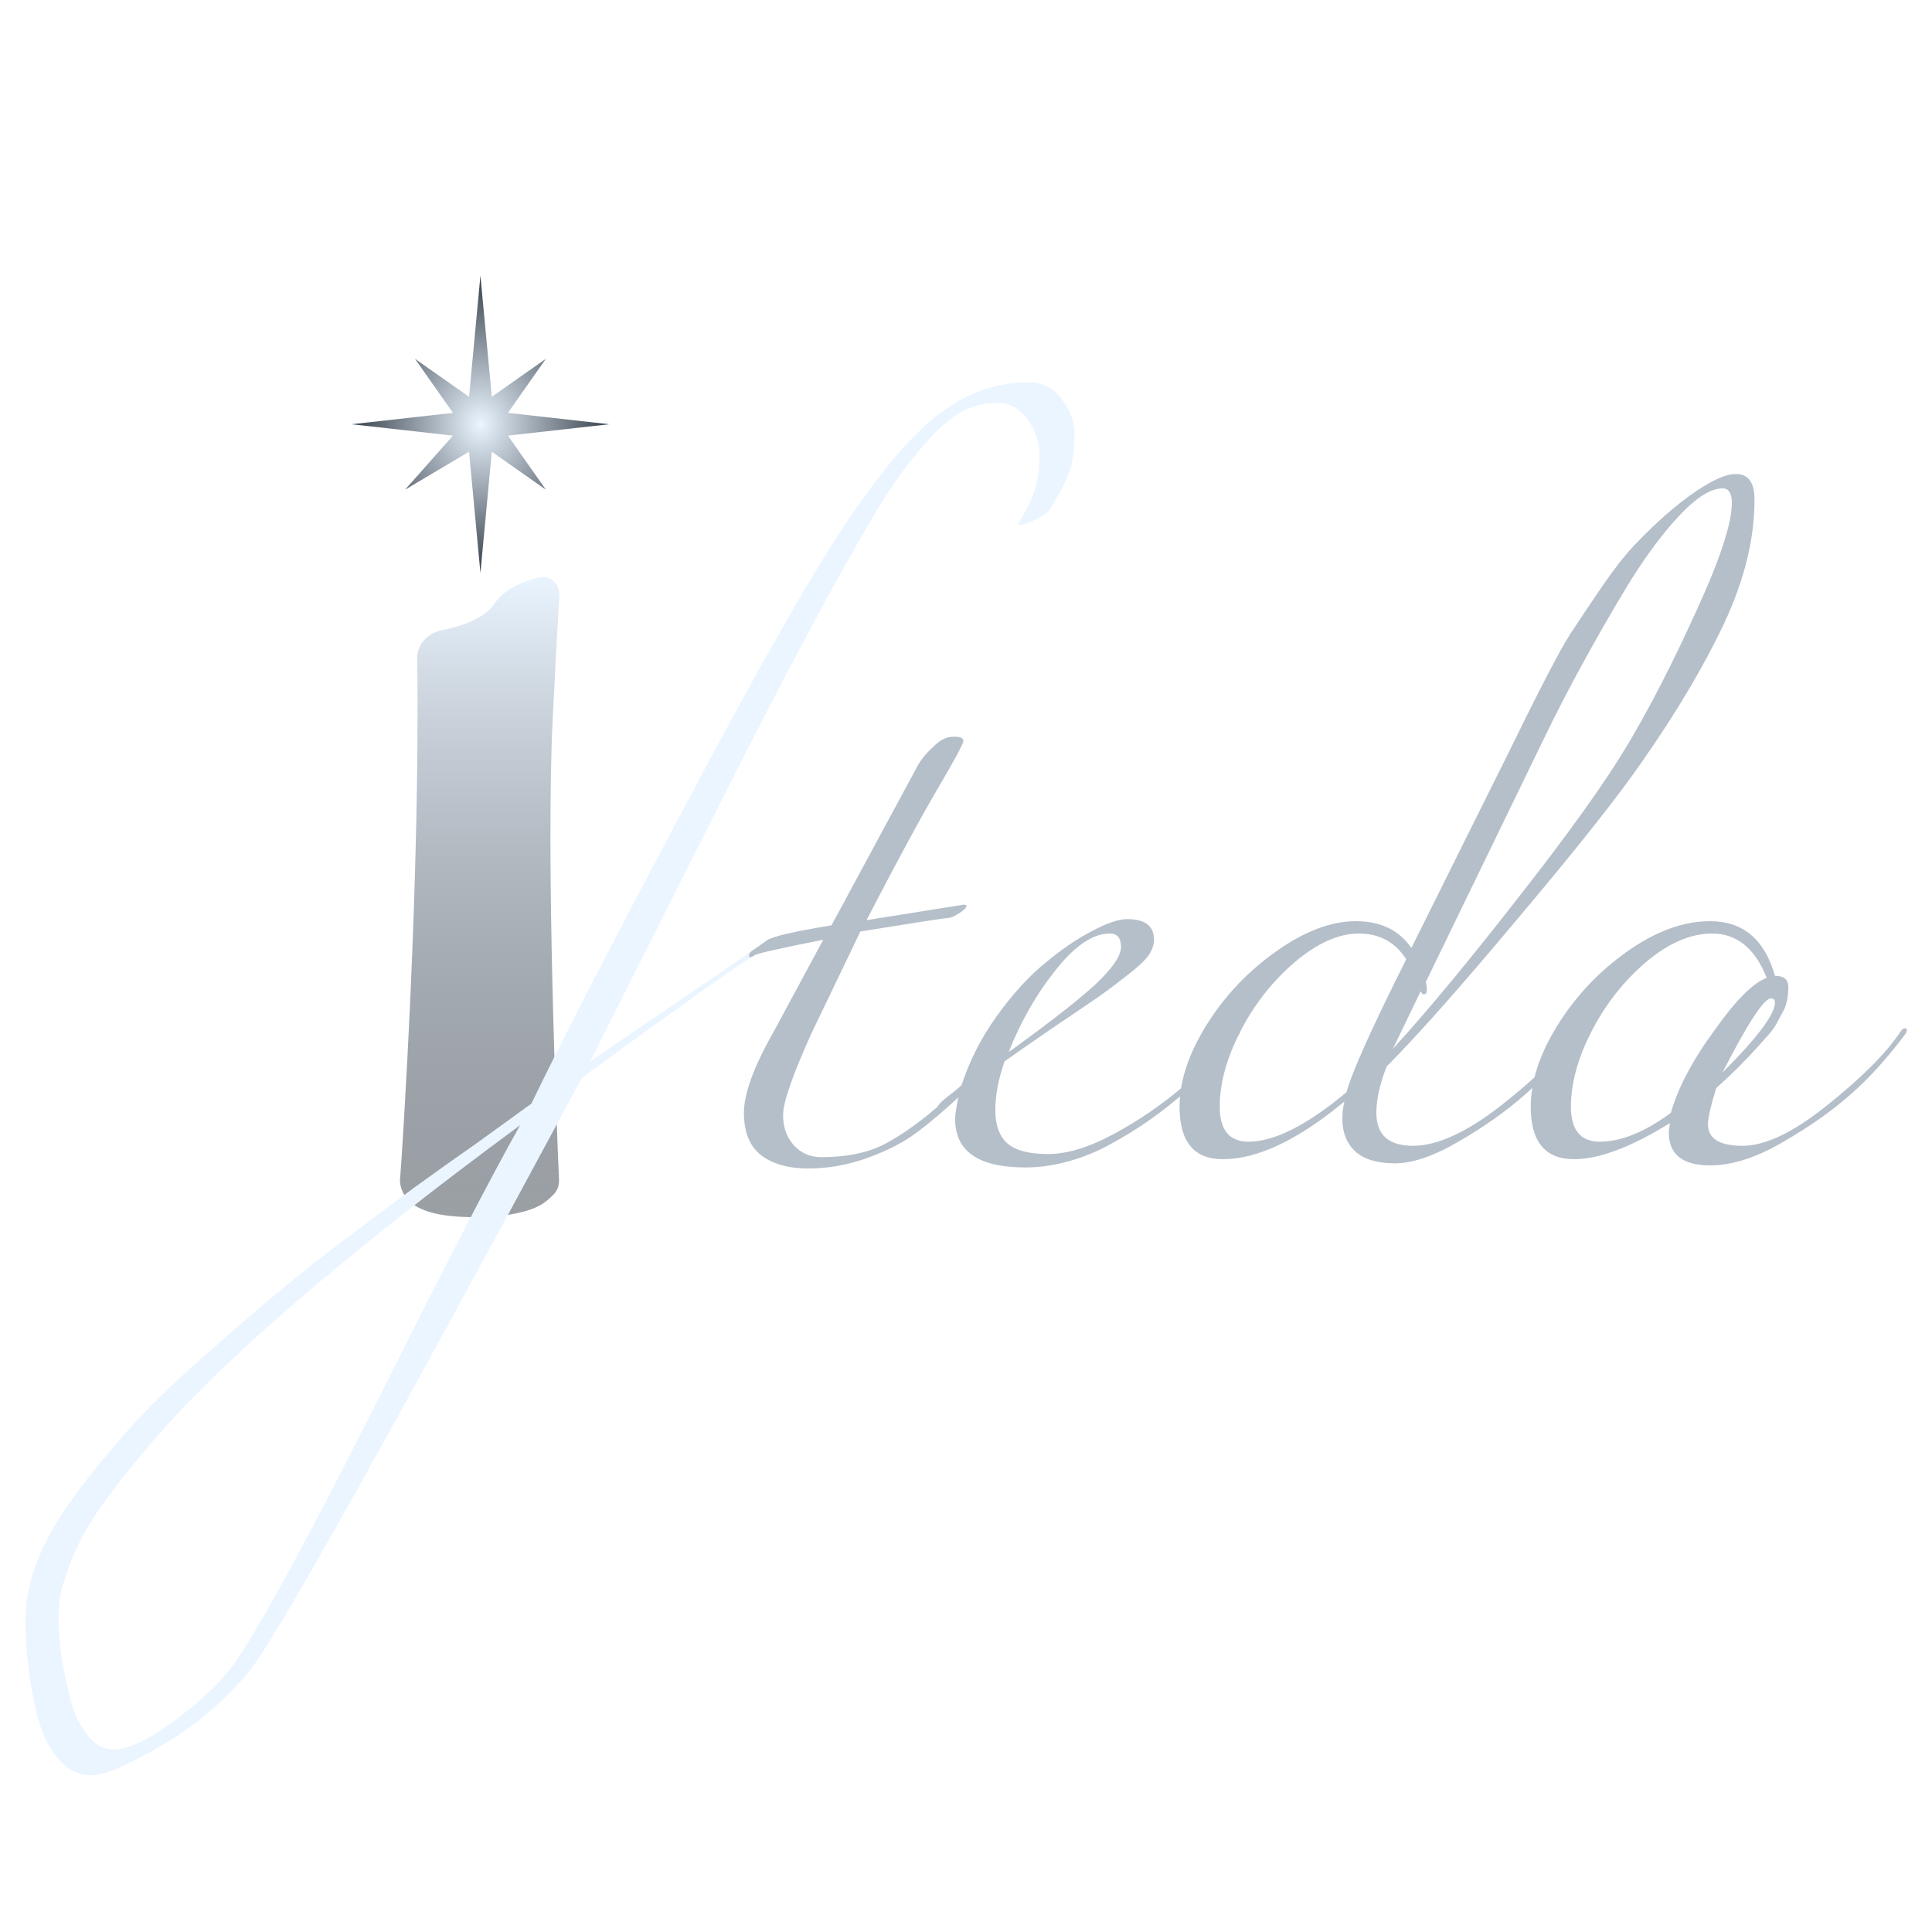
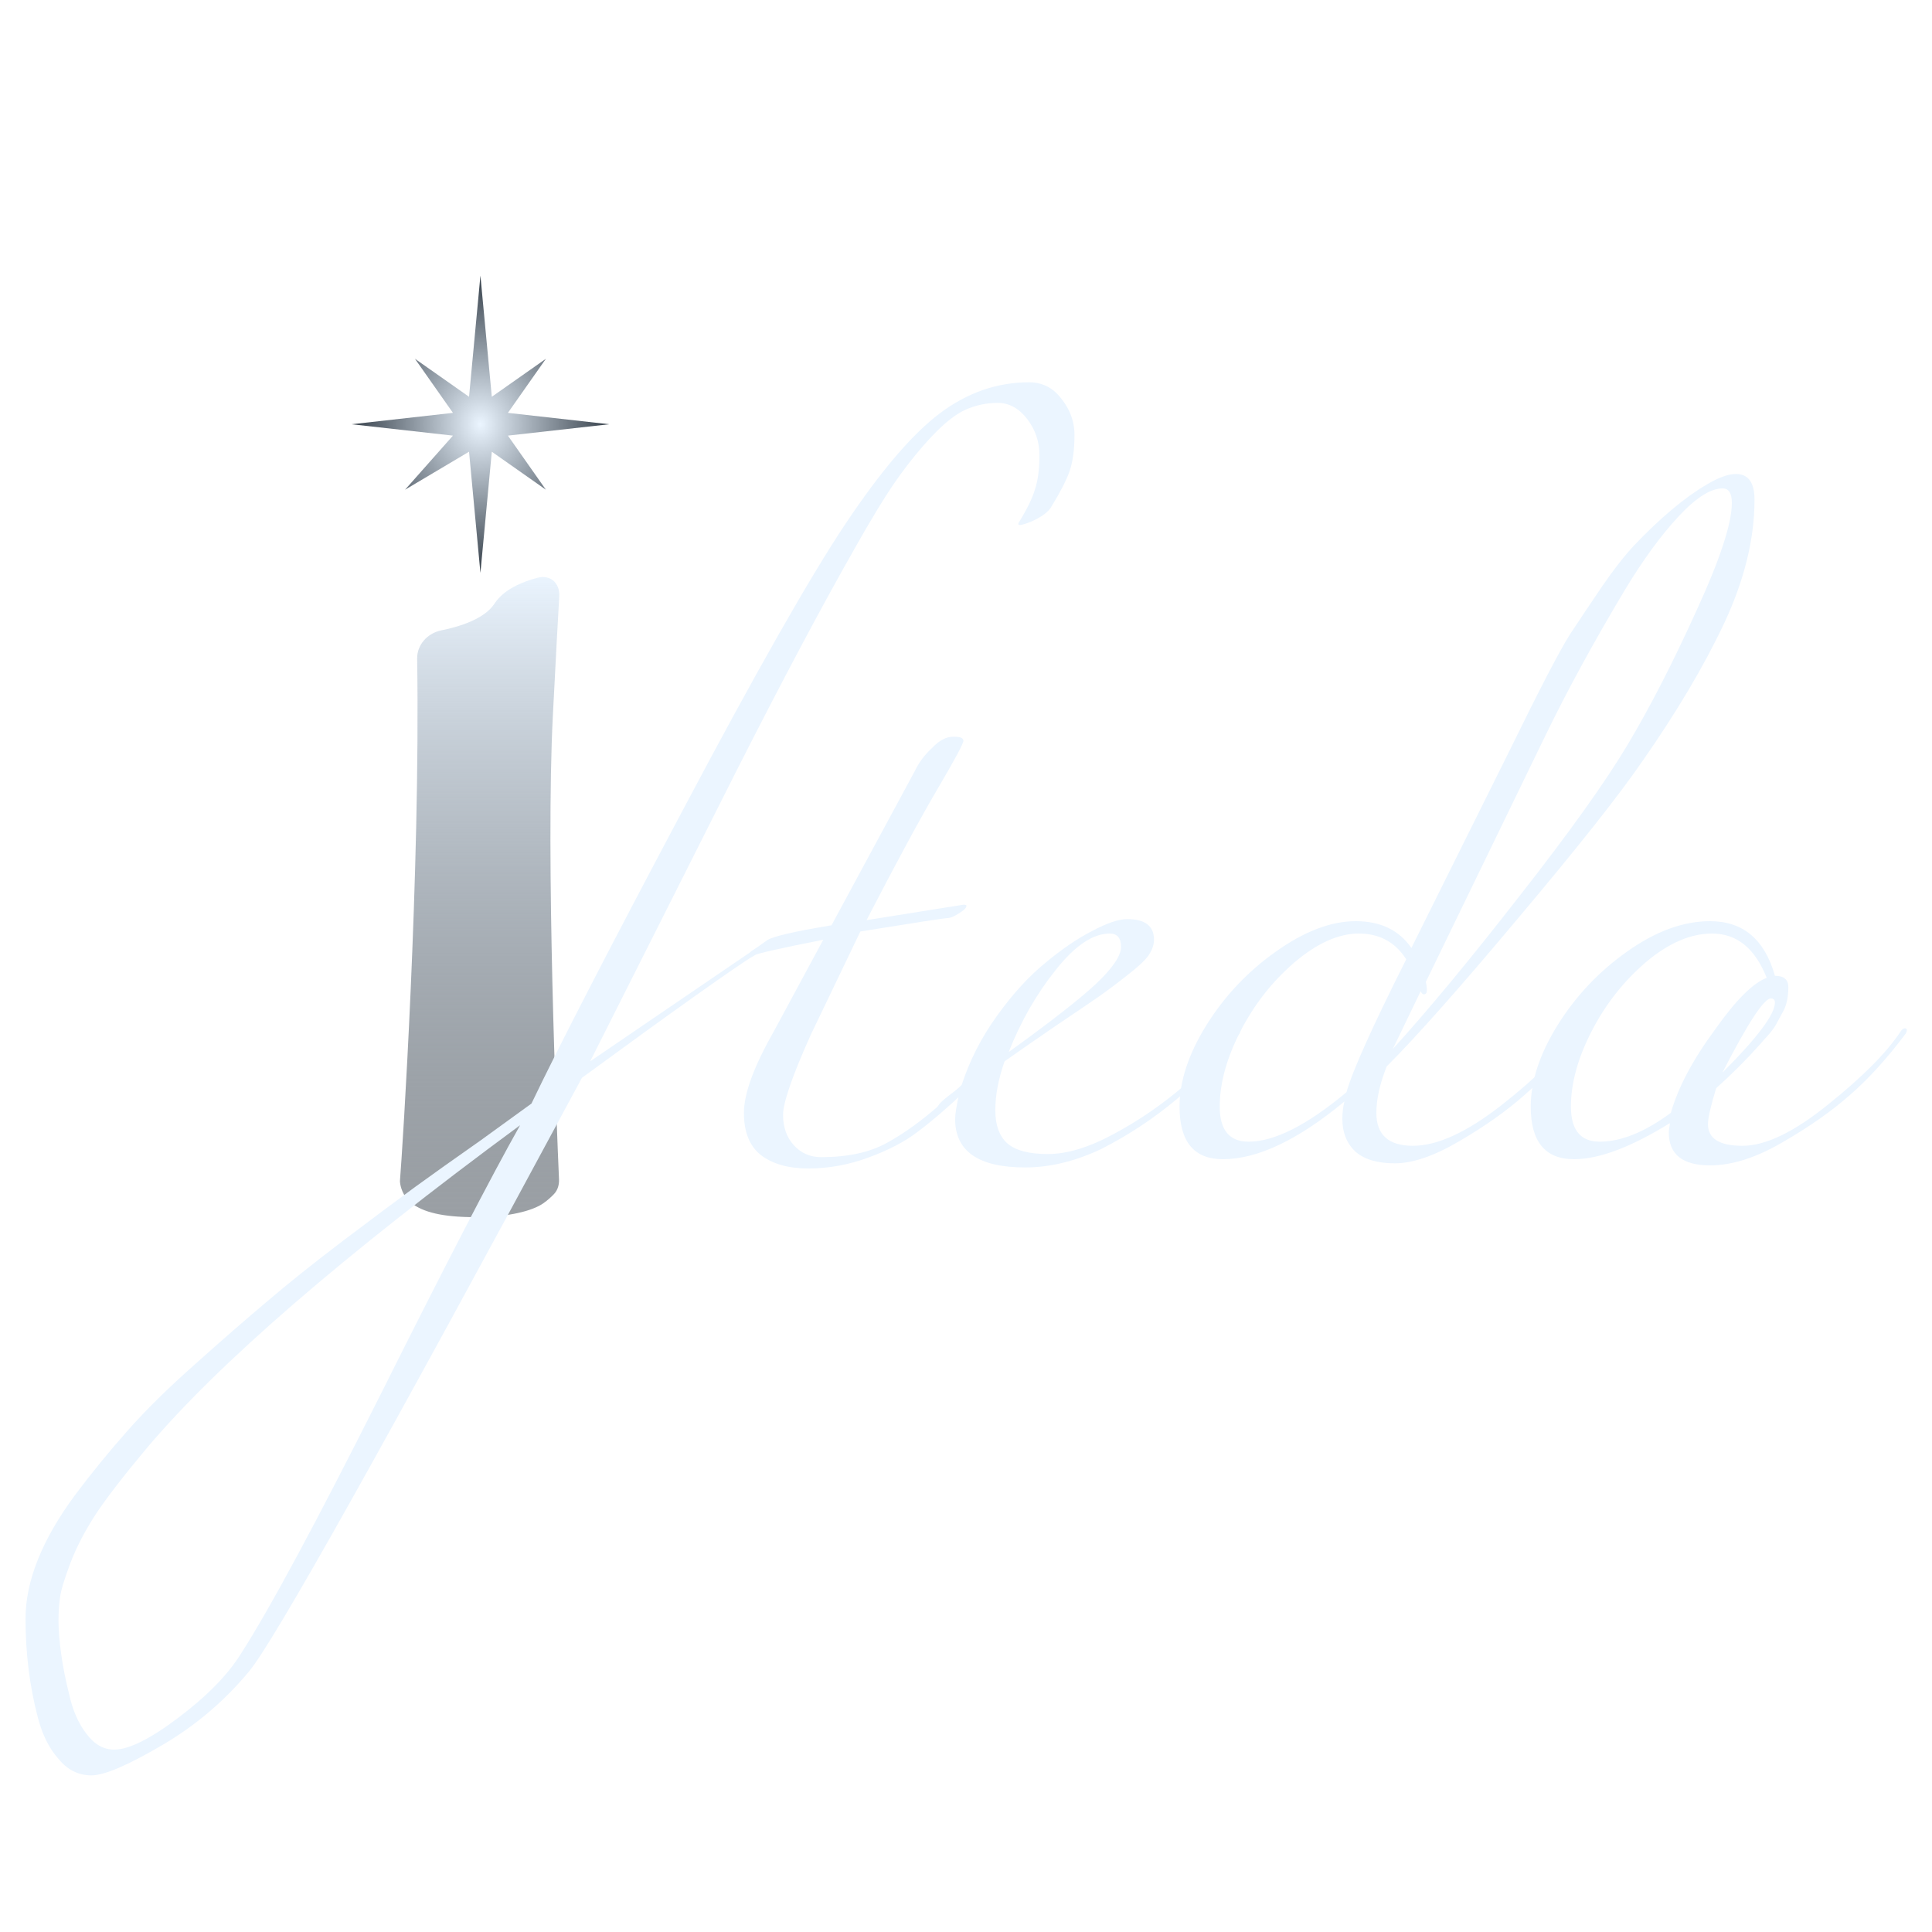
<svg xmlns="http://www.w3.org/2000/svg" width="1500" height="1500" viewBox="0 0 1500 1500" fill="none">
  <path d="M310.583 916.022C312.387 894.075 326.43 678.493 323.877 511.302C323.714 500.589 331.955 491.583 342.456 489.457C357.153 486.482 376.272 480.451 383.959 468.605C391.094 457.608 405.496 451.699 417.266 448.587C427.383 445.912 434.815 452.739 434.197 463.184C433.301 478.318 431.789 505.812 429.238 555.508C423.577 665.786 432.286 876.193 434.009 915.542C434.193 919.743 433.082 923.899 430.203 926.964C428.147 929.153 425.328 931.783 421.772 934.268C413.529 940.027 395.038 945 369.026 945C343.014 945 328.564 940.985 319.652 934.268C312.499 928.876 310.933 921.01 310.593 918.115C310.505 917.366 310.521 916.773 310.583 916.022Z" fill="url(#paint0_linear_1061_342)" />
  <path d="M373 214L381.831 308.064L423.823 278.562L394.32 320.553L473 329.385L394.32 338.216L423.823 380.208L381.831 350.705L373 444.769L364.169 350.705L314.485 380.208L351.68 338.216L273 329.385L351.68 320.553L322.177 278.562L364.169 308.064L373 214Z" fill="url(#paint1_radial_1061_342)" />
  <path d="M403.822 873.6C266.222 974.933 169.689 1058.4 114.222 1124C96.355 1145.33 83.155 1162.4 74.622 1175.2C66.088 1188.27 59.422 1201.07 54.622 1213.6C49.822 1226.4 47.155 1235.33 46.622 1240.4C45.822 1245.73 45.422 1251.73 45.422 1258.4C45.422 1265.33 46.089 1273.73 47.422 1283.6C48.755 1293.47 50.889 1304.27 53.822 1316C56.489 1328 60.889 1338 67.022 1346C73.155 1354.27 80.355 1358.4 88.622 1358.4C100.089 1358.4 116.889 1350 139.022 1333.2C160.889 1316.67 176.889 1300.27 187.022 1284C209.155 1249.6 245.289 1182.53 295.422 1082.8C345.289 983.067 381.422 913.333 403.822 873.6ZM583.822 738.4C586.222 736.8 587.689 736 588.222 736C589.022 736 589.422 736.533 589.422 737.6C589.422 738.667 588.622 739.733 587.022 740.8C569.422 751.733 524.355 783.733 451.822 836.8C298.755 1121.07 212.622 1274.67 193.422 1297.6C174.222 1320.8 151.555 1340 125.422 1355.2C99.022 1370.67 80.888 1378.4 71.022 1378.4C60.889 1378.4 52.355 1374.13 45.422 1365.6C38.222 1357.6 32.889 1346.93 29.422 1333.6C23.022 1309.33 19.822 1283.73 19.822 1256.8C19.822 1227.47 32.622 1195.47 58.222 1160.8C71.022 1143.73 84.622 1127.07 99.022 1110.8C113.155 1094.8 130.622 1077.6 151.422 1059.2C171.955 1040.8 190.622 1024.53 207.422 1010.4C223.955 996.267 243.822 980.4 267.022 962.8C289.955 945.467 308.355 931.733 322.222 921.6C335.822 911.733 352.889 899.6 373.422 885.2C393.689 870.533 406.755 861.067 412.622 856.8C434.222 811.733 473.422 735.733 530.222 628.8C587.022 521.6 629.155 447.467 656.622 406.4C684.089 365.333 708.489 336.8 729.822 320.8C751.155 304.8 774.222 296.8 799.022 296.8C807.555 296.8 814.755 299.733 820.622 305.6C829.689 315.2 834.222 325.867 834.222 337.6C834.222 349.333 832.889 358.933 830.222 366.4C827.555 373.6 823.022 382.4 816.622 392.8C814.489 397.067 809.289 401.067 801.022 404.8C796.489 406.667 793.422 407.6 791.822 407.6C791.022 407.6 790.622 407.333 790.622 406.8C790.622 406.533 790.755 406.133 791.022 405.6C797.155 395.733 801.289 387.333 803.422 380.4C805.822 373.2 807.022 364.267 807.022 353.6C807.022 342.933 803.822 333.467 797.422 325.2C791.022 316.933 783.422 312.8 774.622 312.8C766.089 312.8 757.822 314.533 749.822 318C742.089 321.467 733.422 328.267 723.822 338.4C714.489 348.267 705.289 359.6 696.222 372.4C687.422 384.933 676.355 403.067 663.022 426.8C637.689 471.333 607.289 528.533 571.822 598.4L458.222 824L583.822 738.4Z" fill="#EBF5FF" />
-   <path d="M582.378 743.2C581.845 743.2 581.578 742.667 581.578 741.6C581.578 740.533 582.245 739.467 583.578 738.4C587.578 735.733 591.578 732.933 595.578 730C599.845 727.067 616.511 723.2 645.578 718.4L710.378 598.4C713.578 591.733 718.111 585.733 723.978 580.4C729.311 574.8 734.645 572 739.978 572C740.245 572 740.645 572 741.178 572C745.711 572 747.978 573.067 747.978 575.2C747.978 577.333 741.311 589.733 727.978 612.4C714.645 635.067 696.245 669.067 672.778 714.4L747.978 702.4C749.578 702.4 750.378 702.667 750.378 703.2C750.378 704.8 748.378 706.8 744.378 709.2C740.645 711.6 737.711 712.8 735.578 712.8C733.445 712.8 710.911 716.267 667.978 723.2L629.578 803.2C615.178 835.2 607.978 856 607.978 865.6C607.978 875.2 610.778 883.067 616.378 889.2C621.978 895.333 629.045 898.4 637.578 898.4C658.378 898.4 675.445 894.667 688.778 887.2C702.378 879.733 716.511 869.467 731.178 856.4C746.111 843.333 758.112 831.733 767.178 821.6C776.511 811.2 781.978 804.8 783.578 802.4C785.445 799.733 786.911 798.4 787.978 798.4C789.045 798.4 789.578 798.8 789.578 799.6C789.578 800.4 789.311 801.333 788.778 802.4C775.978 819.2 762.645 834.267 748.778 847.6C734.911 860.667 722.778 871.067 712.378 878.8C702.245 886.533 689.445 893.2 673.978 898.8C658.778 904.4 643.311 907.2 627.578 907.2C612.111 907.2 599.845 903.733 590.778 896.8C581.978 889.867 577.578 878.933 577.578 864C577.578 849.067 585.311 828 600.778 800.8L639.178 729.6C605.578 736.267 587.845 740.267 585.978 741.6C584.378 742.667 583.178 743.2 582.378 743.2Z" fill="#B5BFC9" />
-   <path d="M744.763 848.8L728.763 861.6C728.229 861.6 727.962 861.067 727.962 860C727.962 858.933 728.896 857.467 730.763 855.6C732.629 853.733 737.829 849.6 746.362 843.2C752.496 824 761.696 805.867 773.962 788.8C786.229 771.733 798.763 758 811.562 747.6C824.362 736.933 836.496 728.667 847.962 722.8C859.429 716.667 868.496 713.6 875.162 713.6C889.029 713.6 895.962 718.933 895.962 729.6C895.962 733.6 894.496 737.733 891.562 742C888.629 746 883.162 751.067 875.162 757.2C867.429 763.333 859.963 768.933 852.763 774C845.829 778.8 834.629 786.4 819.162 796.8C803.962 807.2 790.896 816.267 779.962 824C775.162 837.6 772.763 850.267 772.763 862C772.763 873.467 775.829 882 781.962 887.6C788.362 893.2 798.896 896 813.562 896C828.496 896 845.562 890.8 864.763 880.4C884.229 870 902.629 857.333 919.963 842.4C937.296 827.2 950.096 813.333 958.362 800.8C959.429 799.2 960.496 798.4 961.562 798.4C962.629 798.4 963.162 798.8 963.162 799.6C963.162 800.4 962.896 801.333 962.362 802.4C932.763 840.8 897.029 870.667 855.162 892C834.896 901.6 815.162 906.4 795.962 906.4C759.696 906.4 741.562 893.867 741.562 868.8C741.562 865.067 742.629 858.4 744.763 848.8ZM783.162 816.8C814.629 794.133 837.029 776.667 850.362 764.4C863.696 751.867 870.362 742.133 870.362 735.2C870.362 728.267 867.429 724.8 861.562 724.8C848.496 724.8 834.496 734.267 819.562 753.2C804.629 771.867 792.496 793.067 783.162 816.8Z" fill="#B5BFC9" />
-   <path d="M1103 769.6L1081.4 814.4C1108.6 784.533 1141.4 744.933 1179.8 695.6C1218.47 646.267 1246.47 607.067 1263.8 578C1281.13 548.933 1298.87 514.4 1317 474.4C1335.4 434.4 1344.6 406.4 1344.6 390.4C1344.6 382.933 1342.2 379.2 1337.4 379.2C1328.07 379.2 1316.6 386.533 1303 401.2C1289.4 415.867 1275.67 434.667 1261.8 457.6C1237.53 498.133 1216.87 536 1199.8 571.2L1107 762.4C1107.53 764.533 1107.8 766.667 1107.8 768.8C1107.8 770.933 1107 772 1105.4 772C1104.6 772 1103.8 771.2 1103 769.6ZM1091.8 744.8C1083.27 731.467 1071 724.8 1055 724.8C1039.27 724.8 1022.6 732.267 1005 747.2C987.667 762.133 973.667 780 963 800.8C952.333 821.6 947 841.067 947 859.2C947 877.333 954.467 886.4 969.4 886.4C989.4 886.4 1014.73 873.6 1045.4 848C1049.93 831.733 1065.4 797.333 1091.8 744.8ZM1095.8 736L1171.8 583.2C1195.27 535.2 1211 504.933 1219 492.4C1227.27 479.867 1235.67 467.333 1244.2 454.8C1253 442 1261.13 431.6 1268.6 423.6C1289.13 402 1308.07 386.133 1325.4 376C1334.47 370.667 1341.93 368 1347.8 368C1357.4 368 1362.2 374.667 1362.2 388C1362.2 418.4 1354.33 450.4 1338.6 484C1322.87 517.333 1301.67 553.067 1275 591.2C1256.87 617.6 1225 657.867 1179.4 712C1134.07 766.133 1099.8 804.8 1076.6 828C1071.27 841.6 1068.6 853.6 1068.6 864C1068.6 881.067 1078.07 889.6 1097 889.6C1115.93 889.6 1138.87 879.067 1165.8 858C1193 836.667 1212.07 817.6 1223 800.8C1224.07 799.2 1225.13 798.4 1226.2 798.4C1227.27 798.4 1227.8 798.8 1227.8 799.6C1227.8 800.4 1227.53 801.333 1227 802.4C1212.6 821.6 1198.2 837.467 1183.8 850C1169.67 862.533 1152.73 874.533 1133 886C1113.53 897.467 1096.87 903.2 1083 903.2C1069.4 903.2 1059.13 900.133 1052.2 894C1045.53 887.6 1042.2 879.2 1042.2 868.8C1042.2 864 1042.73 859.467 1043.8 855.2C1007.8 885.067 976.333 900 949.4 900C927 900 915.8 886.4 915.8 859.2C915.8 839.467 922.733 818.4 936.6 796C950.733 773.333 968.733 754.267 990.6 738.8C1012.73 723.067 1033.4 715.2 1052.6 715.2C1071.8 715.2 1086.2 722.133 1095.8 736Z" fill="#B5BFC9" />
-   <path d="M1337.26 832.8C1364.46 805.6 1378.06 787.467 1378.06 778.4C1378.06 776.267 1376.99 775.2 1374.86 775.2C1369.52 775.2 1356.99 794.4 1337.26 832.8ZM1329.26 724.8C1312.46 724.8 1295.26 732.267 1277.66 747.2C1260.32 762.133 1246.32 780 1235.66 800.8C1224.99 821.6 1219.66 841.067 1219.66 859.2C1219.66 877.333 1227.12 886.4 1242.06 886.4C1258.59 886.4 1276.99 878.933 1297.26 864C1302.86 844.267 1314.32 822.667 1331.66 799.2C1347.66 776.533 1360.99 763.2 1371.66 759.2C1362.59 736.267 1348.46 724.8 1329.26 724.8ZM1327.66 715.2C1353.26 715.2 1370.06 729.333 1378.06 757.6C1384.99 757.6 1388.46 760.533 1388.46 766.4C1388.46 773.6 1387.26 779.6 1384.86 784.4C1382.46 788.933 1380.59 792.4 1379.26 794.8C1378.19 796.933 1376.19 799.733 1373.26 803.2C1370.06 806.667 1367.92 809.067 1366.86 810.4C1355.92 822.667 1344.46 834.133 1332.46 844.8C1328.19 858.667 1326.06 868 1326.06 872.8C1326.06 884 1334.99 889.6 1352.86 889.6C1370.72 889.6 1392.86 878.933 1419.26 857.6C1445.92 836.267 1464.72 817.333 1475.66 800.8C1476.72 799.2 1477.79 798.4 1478.86 798.4C1479.92 798.4 1480.46 798.8 1480.46 799.6C1480.46 800.4 1480.19 801.333 1479.66 802.4C1465.26 821.6 1450.86 837.467 1436.46 850C1422.32 862.533 1404.86 874.8 1384.06 886.8C1363.52 898.8 1344.72 904.8 1327.66 904.8C1306.32 904.8 1295.66 896.267 1295.66 879.2C1295.66 878.4 1295.79 877.2 1296.06 875.6C1296.32 874 1296.46 872.8 1296.46 872C1266.32 890.667 1241.52 900 1222.06 900C1199.66 900 1188.46 886.4 1188.46 859.2C1188.46 839.467 1195.39 818.4 1209.26 796C1223.39 773.333 1241.39 754.267 1263.26 738.8C1285.39 723.067 1306.86 715.2 1327.66 715.2Z" fill="#B5BFC9" />
+   <path d="M582.378 743.2C581.845 743.2 581.578 742.667 581.578 741.6C581.578 740.533 582.245 739.467 583.578 738.4C587.578 735.733 591.578 732.933 595.578 730C599.845 727.067 616.511 723.2 645.578 718.4L710.378 598.4C713.578 591.733 718.111 585.733 723.978 580.4C729.311 574.8 734.645 572 739.978 572C740.245 572 740.645 572 741.178 572C745.711 572 747.978 573.067 747.978 575.2C747.978 577.333 741.311 589.733 727.978 612.4C714.645 635.067 696.245 669.067 672.778 714.4L747.978 702.4C749.578 702.4 750.378 702.667 750.378 703.2C750.378 704.8 748.378 706.8 744.378 709.2C740.645 711.6 737.711 712.8 735.578 712.8C733.445 712.8 710.911 716.267 667.978 723.2L629.578 803.2C615.178 835.2 607.978 856 607.978 865.6C607.978 875.2 610.778 883.067 616.378 889.2C621.978 895.333 629.045 898.4 637.578 898.4C658.378 898.4 675.445 894.667 688.778 887.2C702.378 879.733 716.511 869.467 731.178 856.4C746.111 843.333 758.112 831.733 767.178 821.6C776.511 811.2 781.978 804.8 783.578 802.4C785.445 799.733 786.911 798.4 787.978 798.4C789.045 798.4 789.578 798.8 789.578 799.6C789.578 800.4 789.311 801.333 788.778 802.4C775.978 819.2 762.645 834.267 748.778 847.6C734.911 860.667 722.778 871.067 712.378 878.8C702.245 886.533 689.445 893.2 673.978 898.8C658.778 904.4 643.311 907.2 627.578 907.2C612.111 907.2 599.845 903.733 590.778 896.8C581.978 889.867 577.578 878.933 577.578 864C577.578 849.067 585.311 828 600.778 800.8L639.178 729.6C605.578 736.267 587.845 740.267 585.978 741.6C584.378 742.667 583.178 743.2 582.378 743.2Z" fill="#EBF5FF" />
+   <path d="M744.763 848.8L728.763 861.6C728.229 861.6 727.962 861.067 727.962 860C727.962 858.933 728.896 857.467 730.763 855.6C732.629 853.733 737.829 849.6 746.362 843.2C752.496 824 761.696 805.867 773.962 788.8C786.229 771.733 798.763 758 811.562 747.6C824.362 736.933 836.496 728.667 847.962 722.8C859.429 716.667 868.496 713.6 875.162 713.6C889.029 713.6 895.962 718.933 895.962 729.6C895.962 733.6 894.496 737.733 891.562 742C888.629 746 883.162 751.067 875.162 757.2C867.429 763.333 859.963 768.933 852.763 774C845.829 778.8 834.629 786.4 819.162 796.8C803.962 807.2 790.896 816.267 779.962 824C775.162 837.6 772.763 850.267 772.763 862C772.763 873.467 775.829 882 781.962 887.6C788.362 893.2 798.896 896 813.562 896C828.496 896 845.562 890.8 864.763 880.4C884.229 870 902.629 857.333 919.963 842.4C937.296 827.2 950.096 813.333 958.362 800.8C959.429 799.2 960.496 798.4 961.562 798.4C962.629 798.4 963.162 798.8 963.162 799.6C963.162 800.4 962.896 801.333 962.362 802.4C932.763 840.8 897.029 870.667 855.162 892C834.896 901.6 815.162 906.4 795.962 906.4C759.696 906.4 741.562 893.867 741.562 868.8C741.562 865.067 742.629 858.4 744.763 848.8ZM783.162 816.8C814.629 794.133 837.029 776.667 850.362 764.4C863.696 751.867 870.362 742.133 870.362 735.2C870.362 728.267 867.429 724.8 861.562 724.8C848.496 724.8 834.496 734.267 819.562 753.2C804.629 771.867 792.496 793.067 783.162 816.8Z" fill="#EBF5FF" />
+   <path d="M1103 769.6L1081.4 814.4C1108.6 784.533 1141.4 744.933 1179.8 695.6C1218.47 646.267 1246.47 607.067 1263.8 578C1281.13 548.933 1298.87 514.4 1317 474.4C1335.4 434.4 1344.6 406.4 1344.6 390.4C1344.6 382.933 1342.2 379.2 1337.4 379.2C1328.07 379.2 1316.6 386.533 1303 401.2C1289.4 415.867 1275.67 434.667 1261.8 457.6C1237.53 498.133 1216.87 536 1199.8 571.2L1107 762.4C1107.53 764.533 1107.8 766.667 1107.8 768.8C1107.8 770.933 1107 772 1105.4 772C1104.6 772 1103.8 771.2 1103 769.6ZM1091.8 744.8C1083.27 731.467 1071 724.8 1055 724.8C1039.27 724.8 1022.6 732.267 1005 747.2C987.667 762.133 973.667 780 963 800.8C952.333 821.6 947 841.067 947 859.2C947 877.333 954.467 886.4 969.4 886.4C989.4 886.4 1014.73 873.6 1045.4 848C1049.93 831.733 1065.4 797.333 1091.8 744.8ZM1095.8 736L1171.8 583.2C1195.27 535.2 1211 504.933 1219 492.4C1227.27 479.867 1235.67 467.333 1244.2 454.8C1253 442 1261.13 431.6 1268.6 423.6C1289.13 402 1308.07 386.133 1325.4 376C1334.47 370.667 1341.93 368 1347.8 368C1357.4 368 1362.2 374.667 1362.2 388C1362.2 418.4 1354.33 450.4 1338.6 484C1322.87 517.333 1301.67 553.067 1275 591.2C1256.87 617.6 1225 657.867 1179.4 712C1134.07 766.133 1099.8 804.8 1076.6 828C1071.27 841.6 1068.6 853.6 1068.6 864C1068.6 881.067 1078.07 889.6 1097 889.6C1115.93 889.6 1138.87 879.067 1165.8 858C1193 836.667 1212.07 817.6 1223 800.8C1224.07 799.2 1225.13 798.4 1226.2 798.4C1227.27 798.4 1227.8 798.8 1227.8 799.6C1227.8 800.4 1227.53 801.333 1227 802.4C1212.6 821.6 1198.2 837.467 1183.8 850C1169.67 862.533 1152.73 874.533 1133 886C1113.53 897.467 1096.87 903.2 1083 903.2C1069.4 903.2 1059.13 900.133 1052.2 894C1045.53 887.6 1042.2 879.2 1042.2 868.8C1042.2 864 1042.73 859.467 1043.8 855.2C1007.8 885.067 976.333 900 949.4 900C927 900 915.8 886.4 915.8 859.2C915.8 839.467 922.733 818.4 936.6 796C950.733 773.333 968.733 754.267 990.6 738.8C1012.73 723.067 1033.4 715.2 1052.6 715.2C1071.8 715.2 1086.2 722.133 1095.8 736Z" fill="#EBF5FF" />
+   <path d="M1337.26 832.8C1364.46 805.6 1378.06 787.467 1378.06 778.4C1378.06 776.267 1376.99 775.2 1374.86 775.2C1369.52 775.2 1356.99 794.4 1337.26 832.8ZM1329.26 724.8C1312.46 724.8 1295.26 732.267 1277.66 747.2C1260.32 762.133 1246.32 780 1235.66 800.8C1224.99 821.6 1219.66 841.067 1219.66 859.2C1219.66 877.333 1227.12 886.4 1242.06 886.4C1258.59 886.4 1276.99 878.933 1297.26 864C1302.86 844.267 1314.32 822.667 1331.66 799.2C1347.66 776.533 1360.99 763.2 1371.66 759.2C1362.59 736.267 1348.46 724.8 1329.26 724.8ZM1327.66 715.2C1353.26 715.2 1370.06 729.333 1378.06 757.6C1384.99 757.6 1388.46 760.533 1388.46 766.4C1388.46 773.6 1387.26 779.6 1384.86 784.4C1382.46 788.933 1380.59 792.4 1379.26 794.8C1378.19 796.933 1376.19 799.733 1373.26 803.2C1370.06 806.667 1367.92 809.067 1366.86 810.4C1355.92 822.667 1344.46 834.133 1332.46 844.8C1328.19 858.667 1326.06 868 1326.06 872.8C1326.06 884 1334.99 889.6 1352.86 889.6C1370.72 889.6 1392.86 878.933 1419.26 857.6C1445.92 836.267 1464.72 817.333 1475.66 800.8C1476.72 799.2 1477.79 798.4 1478.86 798.4C1479.92 798.4 1480.46 798.8 1480.46 799.6C1480.46 800.4 1480.19 801.333 1479.66 802.4C1465.26 821.6 1450.86 837.467 1436.46 850C1422.32 862.533 1404.86 874.8 1384.06 886.8C1363.52 898.8 1344.72 904.8 1327.66 904.8C1306.32 904.8 1295.66 896.267 1295.66 879.2C1295.66 878.4 1295.79 877.2 1296.06 875.6C1296.32 874 1296.46 872.8 1296.46 872C1266.32 890.667 1241.52 900 1222.06 900C1199.66 900 1188.46 886.4 1188.46 859.2C1188.46 839.467 1195.39 818.4 1209.26 796C1223.39 773.333 1241.39 754.267 1263.26 738.8C1285.39 723.067 1306.86 715.2 1327.66 715.2Z" fill="#EBF5FF" />
  <defs>
    <linearGradient id="paint0_linear_1061_342" x1="373" y1="445" x2="373" y2="945" gradientUnits="userSpaceOnUse">
      <stop stop-color="#EBF5FF" />
      <stop offset="1" stop-color="#36404A" stop-opacity="0.5" />
    </linearGradient>
    <radialGradient id="paint1_radial_1061_342" cx="0" cy="0" r="1" gradientUnits="userSpaceOnUse" gradientTransform="translate(373 329.385) rotate(90) scale(115.385 100)">
      <stop stop-color="#EBF5FF" />
      <stop offset="1" stop-color="#36404A" />
    </radialGradient>
  </defs>
</svg>
